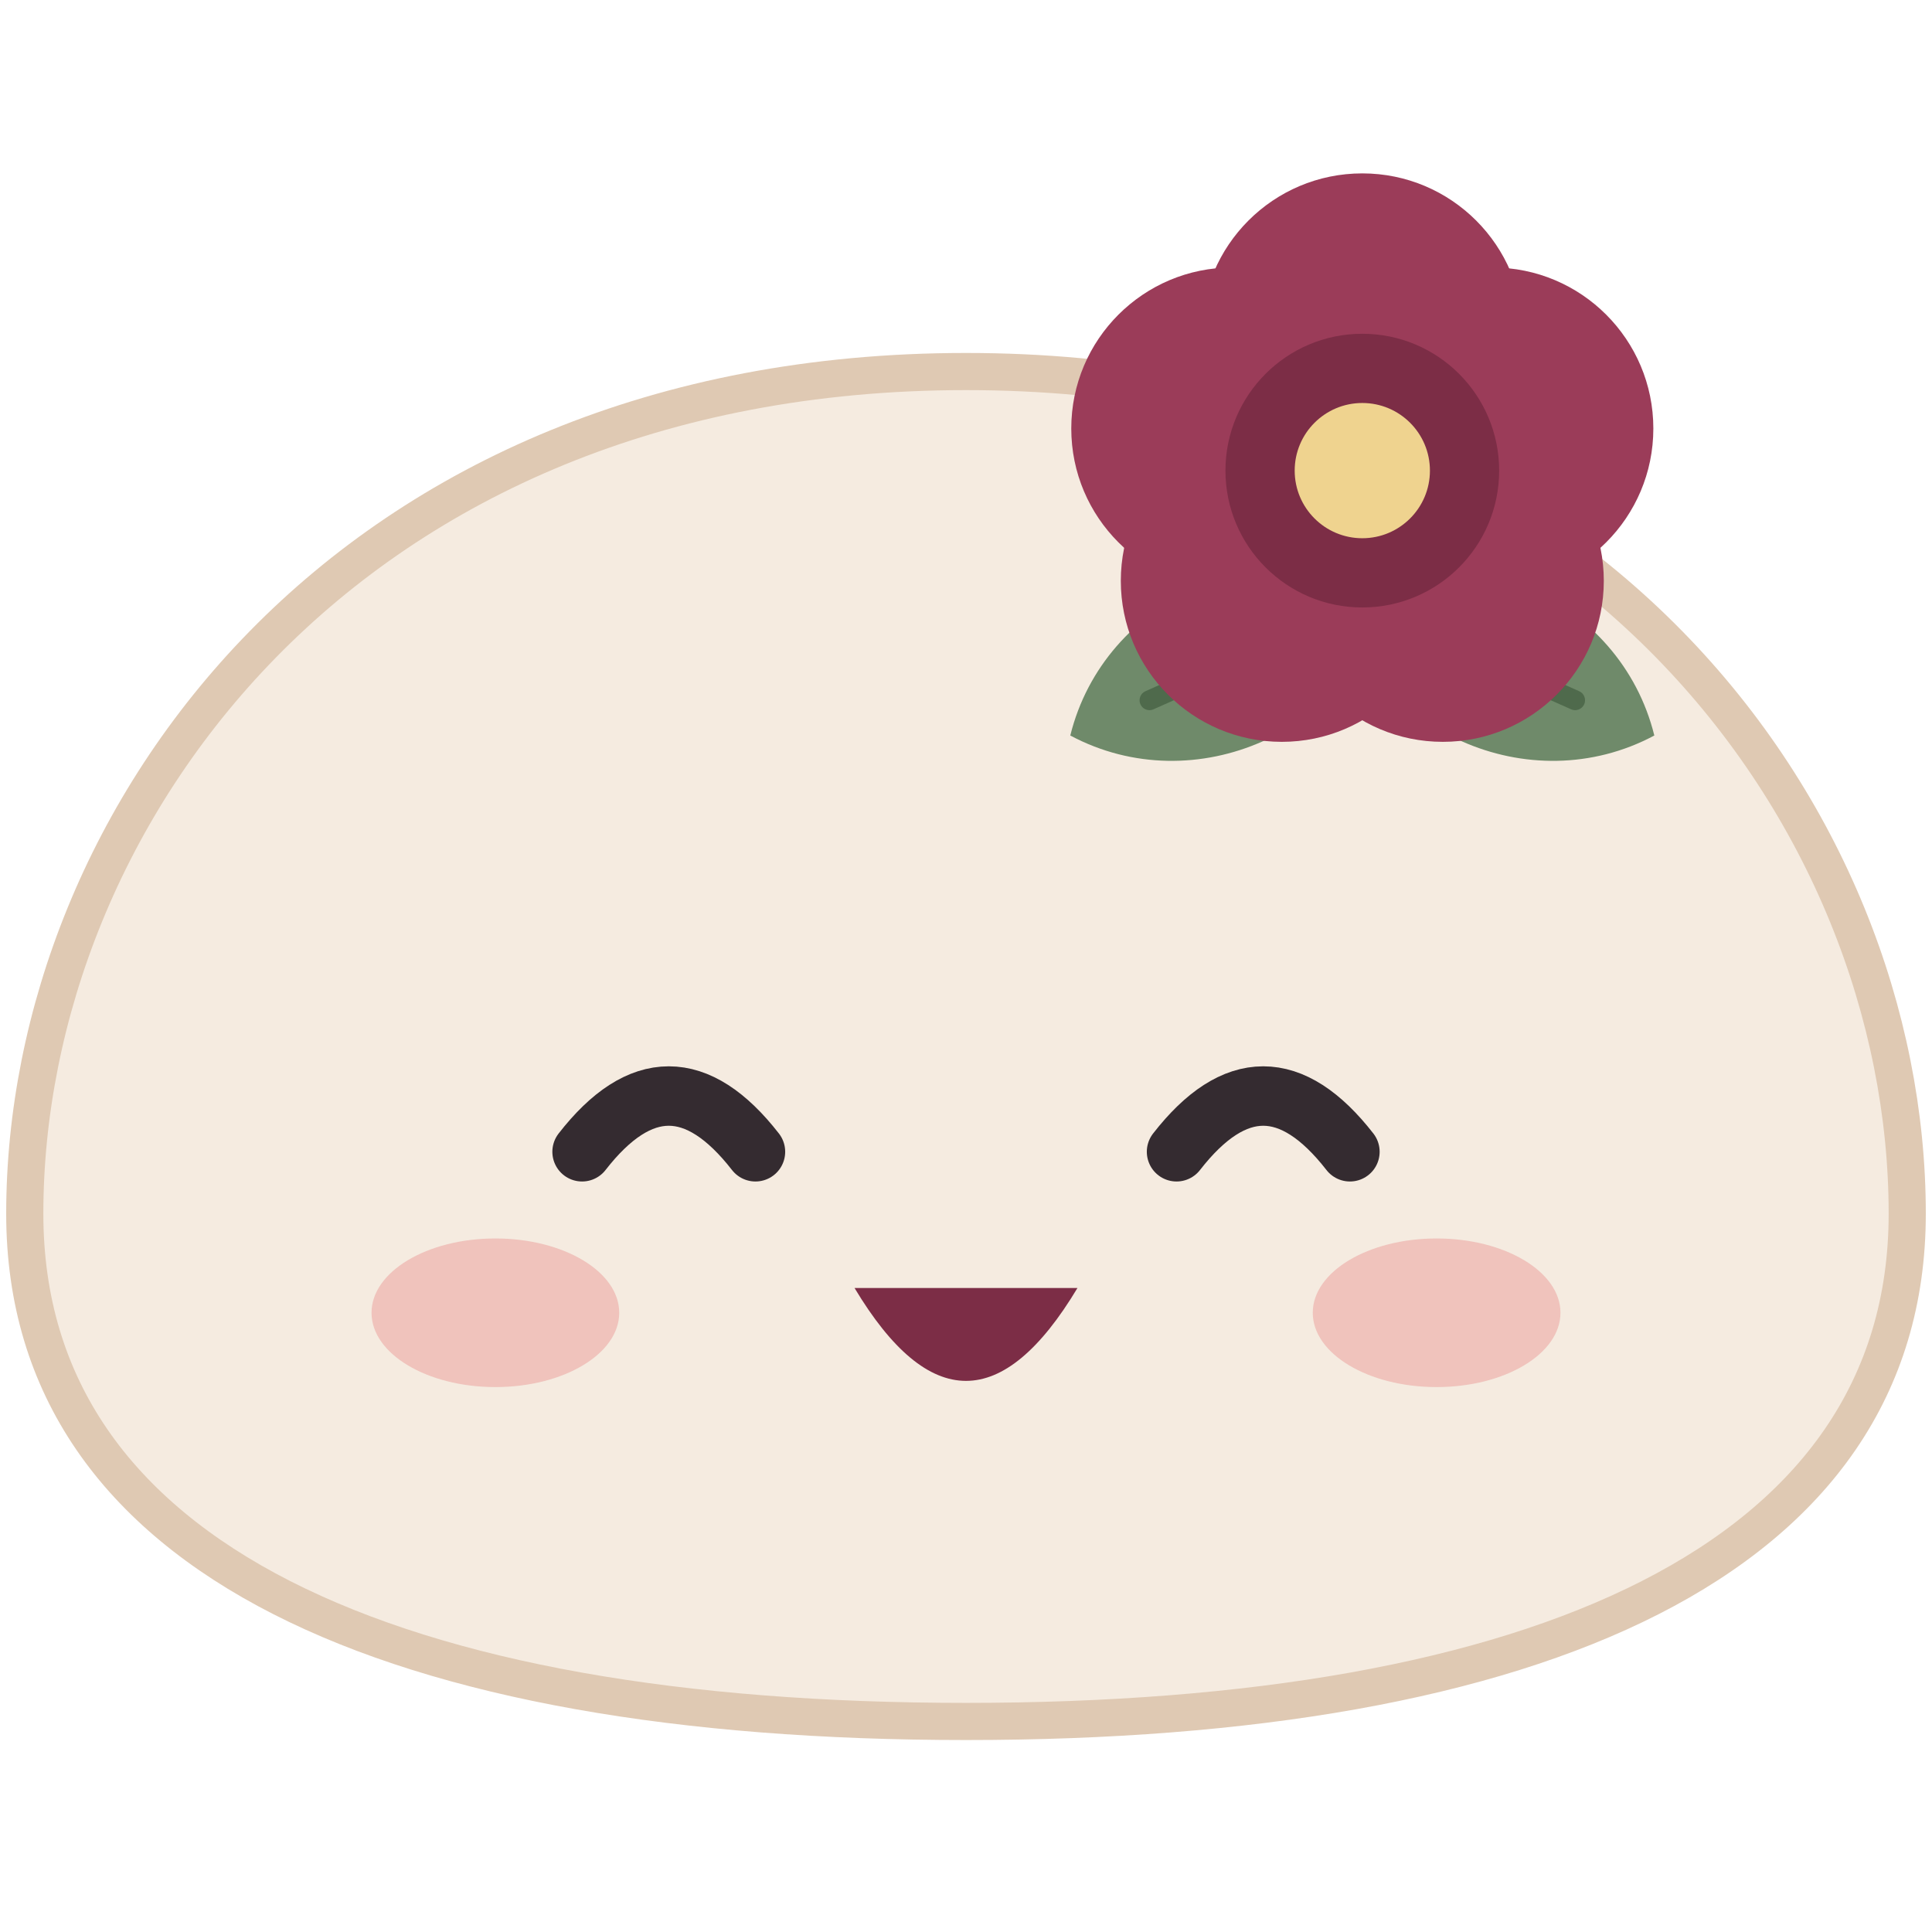
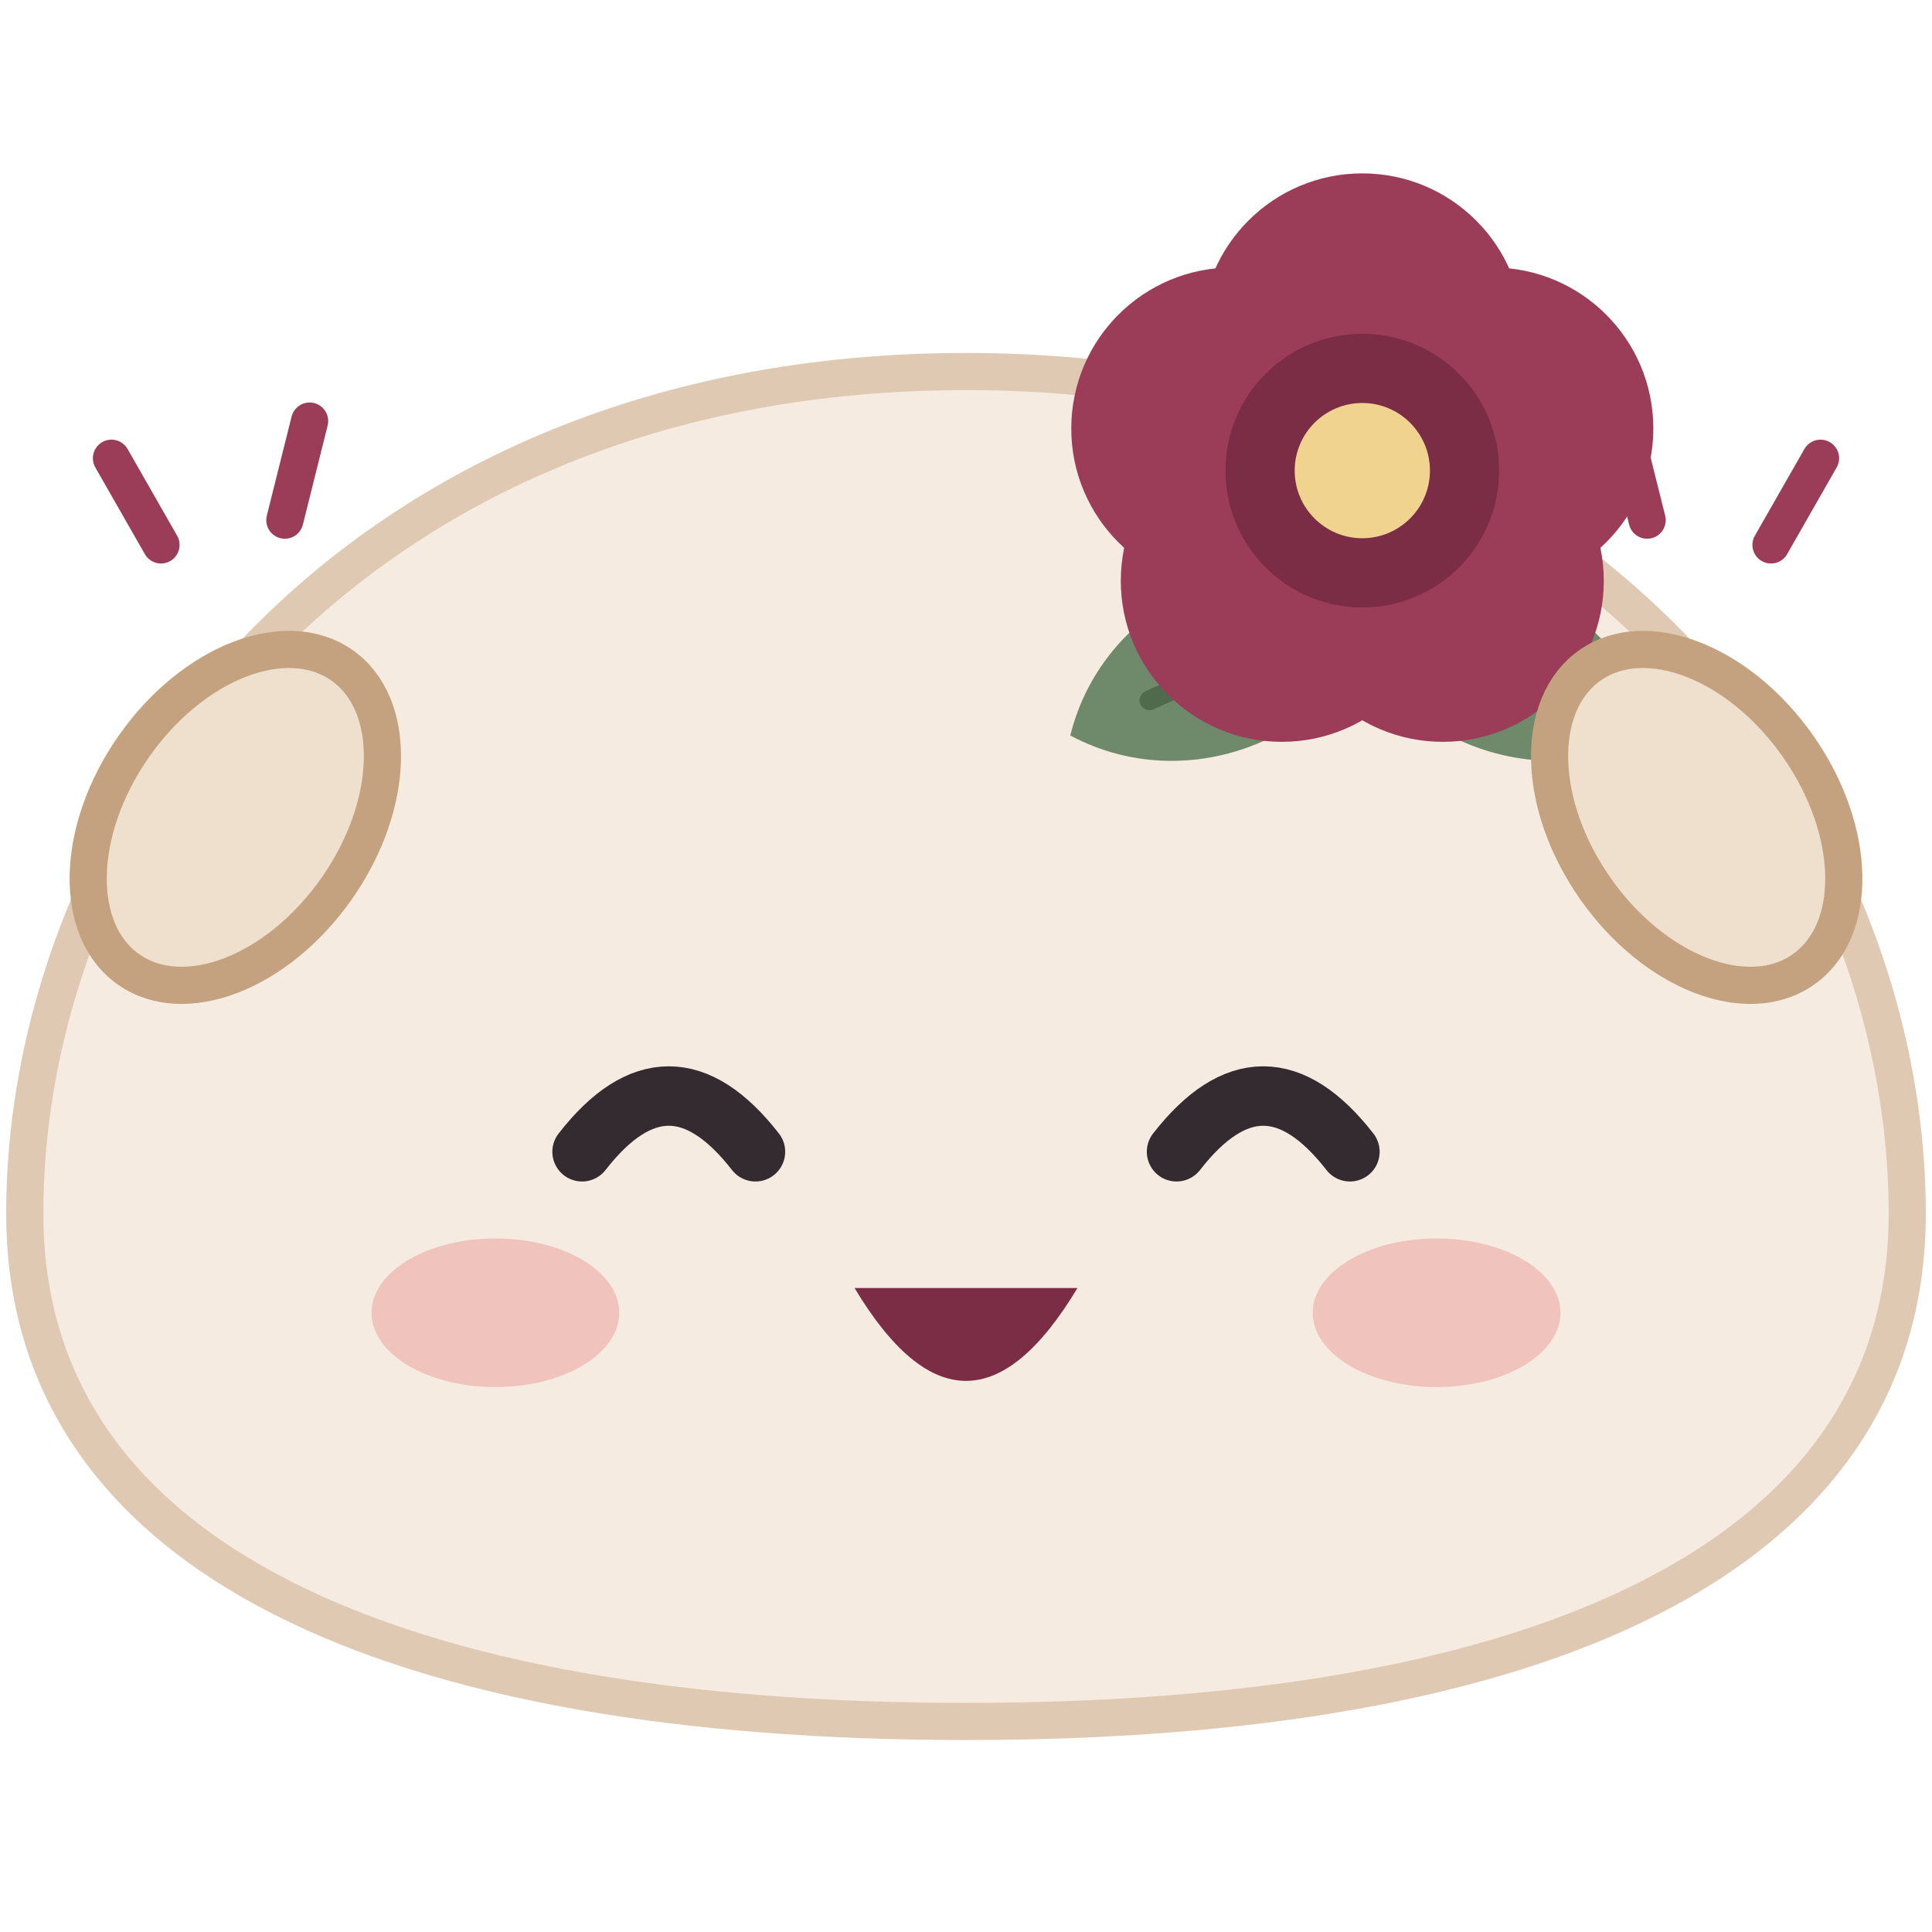
- <svg xmlns="http://www.w3.org/2000/svg" viewBox="22 42 156 156" width="100%" height="100%">
-   <path d="M100 72C150 72 176 108 176 140C176 168 146 181 100 181C54 181 24 168 24 140C24 108 50 72 100 72Z" fill="#f5ebe0" stroke="#dfc9b3" stroke-width="3" />
-   <g transform="translate(130 90) rotate(24) scale(1)">
-     <path d="M0 0C7 -9 21 -9 28 0C21 9 7 9 0 0Z" fill="#6f8a6a" />
-     <path d="M4 0L21 0" stroke="#4f6a4c" stroke-width="1.6" stroke-linecap="round" />
+ <svg xmlns="http://www.w3.org/2000/svg" viewBox="0 0 200 200">
+   <g transform="scale(1.28205) translate(-22 -42)">
+     <path d="M100 72C150 72 176 108 176 140C176 168 146 181 100 181C54 181 24 168 24 140C24 108 50 72 100 72Z" fill="#f5ebe0" stroke="#dfc9b3" stroke-width="3" />
+     <g transform="translate(130 90) rotate(24) scale(1)">
+       <path d="M0 0C7 -9 21 -9 28 0C21 9 7 9 0 0Z" fill="#6f8a6a" />
+       <path d="M4 0L21 0" stroke="#4f6a4c" stroke-width="1.6" stroke-linecap="round" />
+     </g>
+     <g transform="translate(134 90) rotate(156) scale(1)">
+       <path d="M0 0C7 -9 21 -9 28 0C21 9 7 9 0 0Z" fill="#6f8a6a" />
+       <path d="M4 0L21 0" stroke="#4f6a4c" stroke-width="1.6" stroke-linecap="round" />
+     </g>
+     <circle cx="142.5" cy="76.6" r="13" fill="#9b3c59" />
+     <circle cx="138.5" cy="88.9" r="13" fill="#9b3c59" />
+     <circle cx="125.5" cy="88.9" r="13" fill="#9b3c59" />
+     <circle cx="121.5" cy="76.6" r="13" fill="#9b3c59" />
+     <circle cx="132" cy="69" r="13" fill="#9b3c59" />
+     <circle cx="132" cy="80" r="11.05" fill="#7c2d46" />
+     <circle cx="132" cy="80" r="5.46" fill="#efd38f" />
+     <ellipse cx="62" cy="148" rx="10" ry="6" fill="#eebcb6" opacity=".85" />
+     <ellipse cx="138" cy="148" rx="10" ry="6" fill="#eebcb6" opacity=".85" />
+     <path d="M69 135Q76 126 83 135" fill="none" stroke="#342b30" stroke-width="4.8" stroke-linecap="round" stroke-linejoin="round" />
+     <path d="M117 135Q124 126 131 135" fill="none" stroke="#342b30" stroke-width="4.8" stroke-linecap="round" stroke-linejoin="round" />
+     <path d="M91 146Q100 161 109 146Z" fill="#7c2d46" />
+     <ellipse cx="41" cy="108" rx="10" ry="15" fill="#efdfcd" transform="rotate(35 41 108)" stroke="#c4a27f" stroke-width="3" />
+     <ellipse cx="159" cy="108" rx="10" ry="15" fill="#efdfcd" transform="rotate(-35 159 108)" stroke="#c4a27f" stroke-width="3" />
+     <path d="M35 86L31 79M45 84L47 76M165 86L169 79M155 84L153 76" fill="none" stroke="#9b3c59" stroke-width="3" stroke-linecap="round" stroke-linejoin="round" />
  </g>
-   <g transform="translate(134 90) rotate(156) scale(1)">
-     <path d="M0 0C7 -9 21 -9 28 0C21 9 7 9 0 0Z" fill="#6f8a6a" />
-     <path d="M4 0L21 0" stroke="#4f6a4c" stroke-width="1.6" stroke-linecap="round" />
-   </g>
-   <circle cx="142.5" cy="76.6" r="13" fill="#9b3c59" />
-   <circle cx="138.5" cy="88.9" r="13" fill="#9b3c59" />
-   <circle cx="125.5" cy="88.9" r="13" fill="#9b3c59" />
-   <circle cx="121.5" cy="76.6" r="13" fill="#9b3c59" />
-   <circle cx="132" cy="69" r="13" fill="#9b3c59" />
-   <circle cx="132" cy="80" r="11.05" fill="#7c2d46" />
-   <circle cx="132" cy="80" r="5.46" fill="#efd38f" />
-   <ellipse cx="62" cy="148" rx="10" ry="6" fill="#eebcb6" opacity=".85" />
-   <ellipse cx="138" cy="148" rx="10" ry="6" fill="#eebcb6" opacity=".85" />
-   <path d="M69 135Q76 126 83 135" fill="none" stroke="#342b30" stroke-width="4.8" stroke-linecap="round" stroke-linejoin="round" />
-   <path d="M117 135Q124 126 131 135" fill="none" stroke="#342b30" stroke-width="4.8" stroke-linecap="round" stroke-linejoin="round" />
-   <path d="M91 146Q100 161 109 146Z" fill="#7c2d46" />
</svg>
